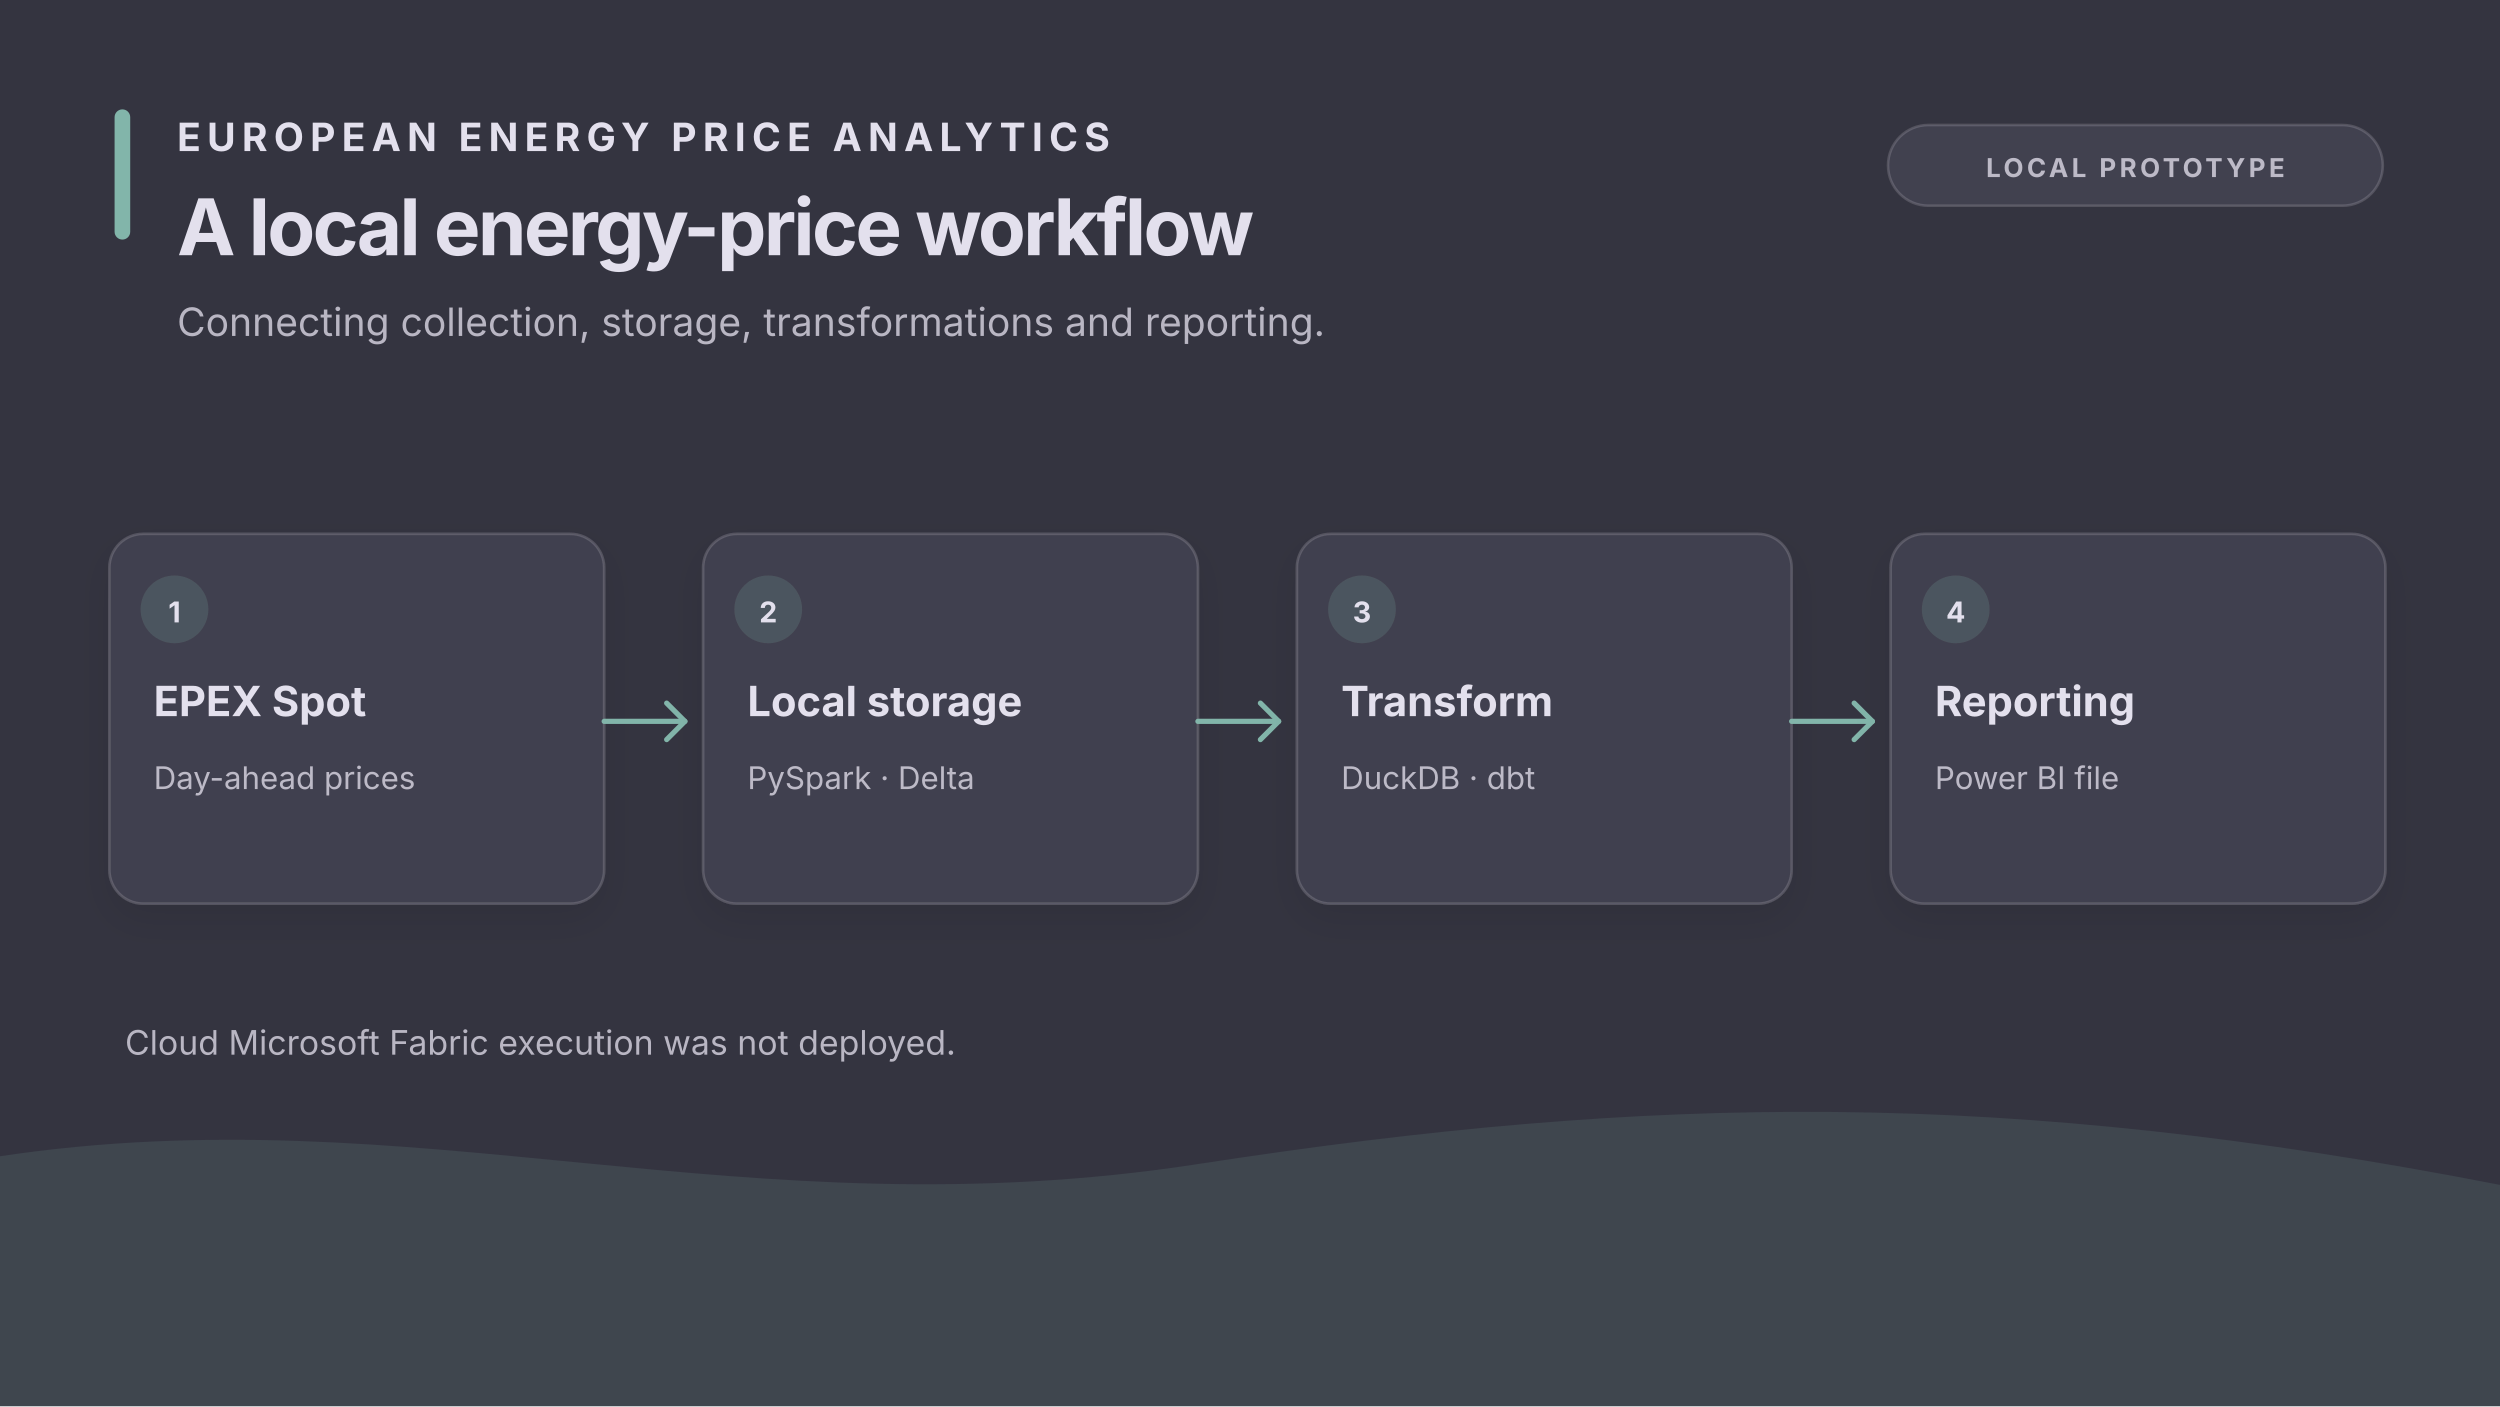
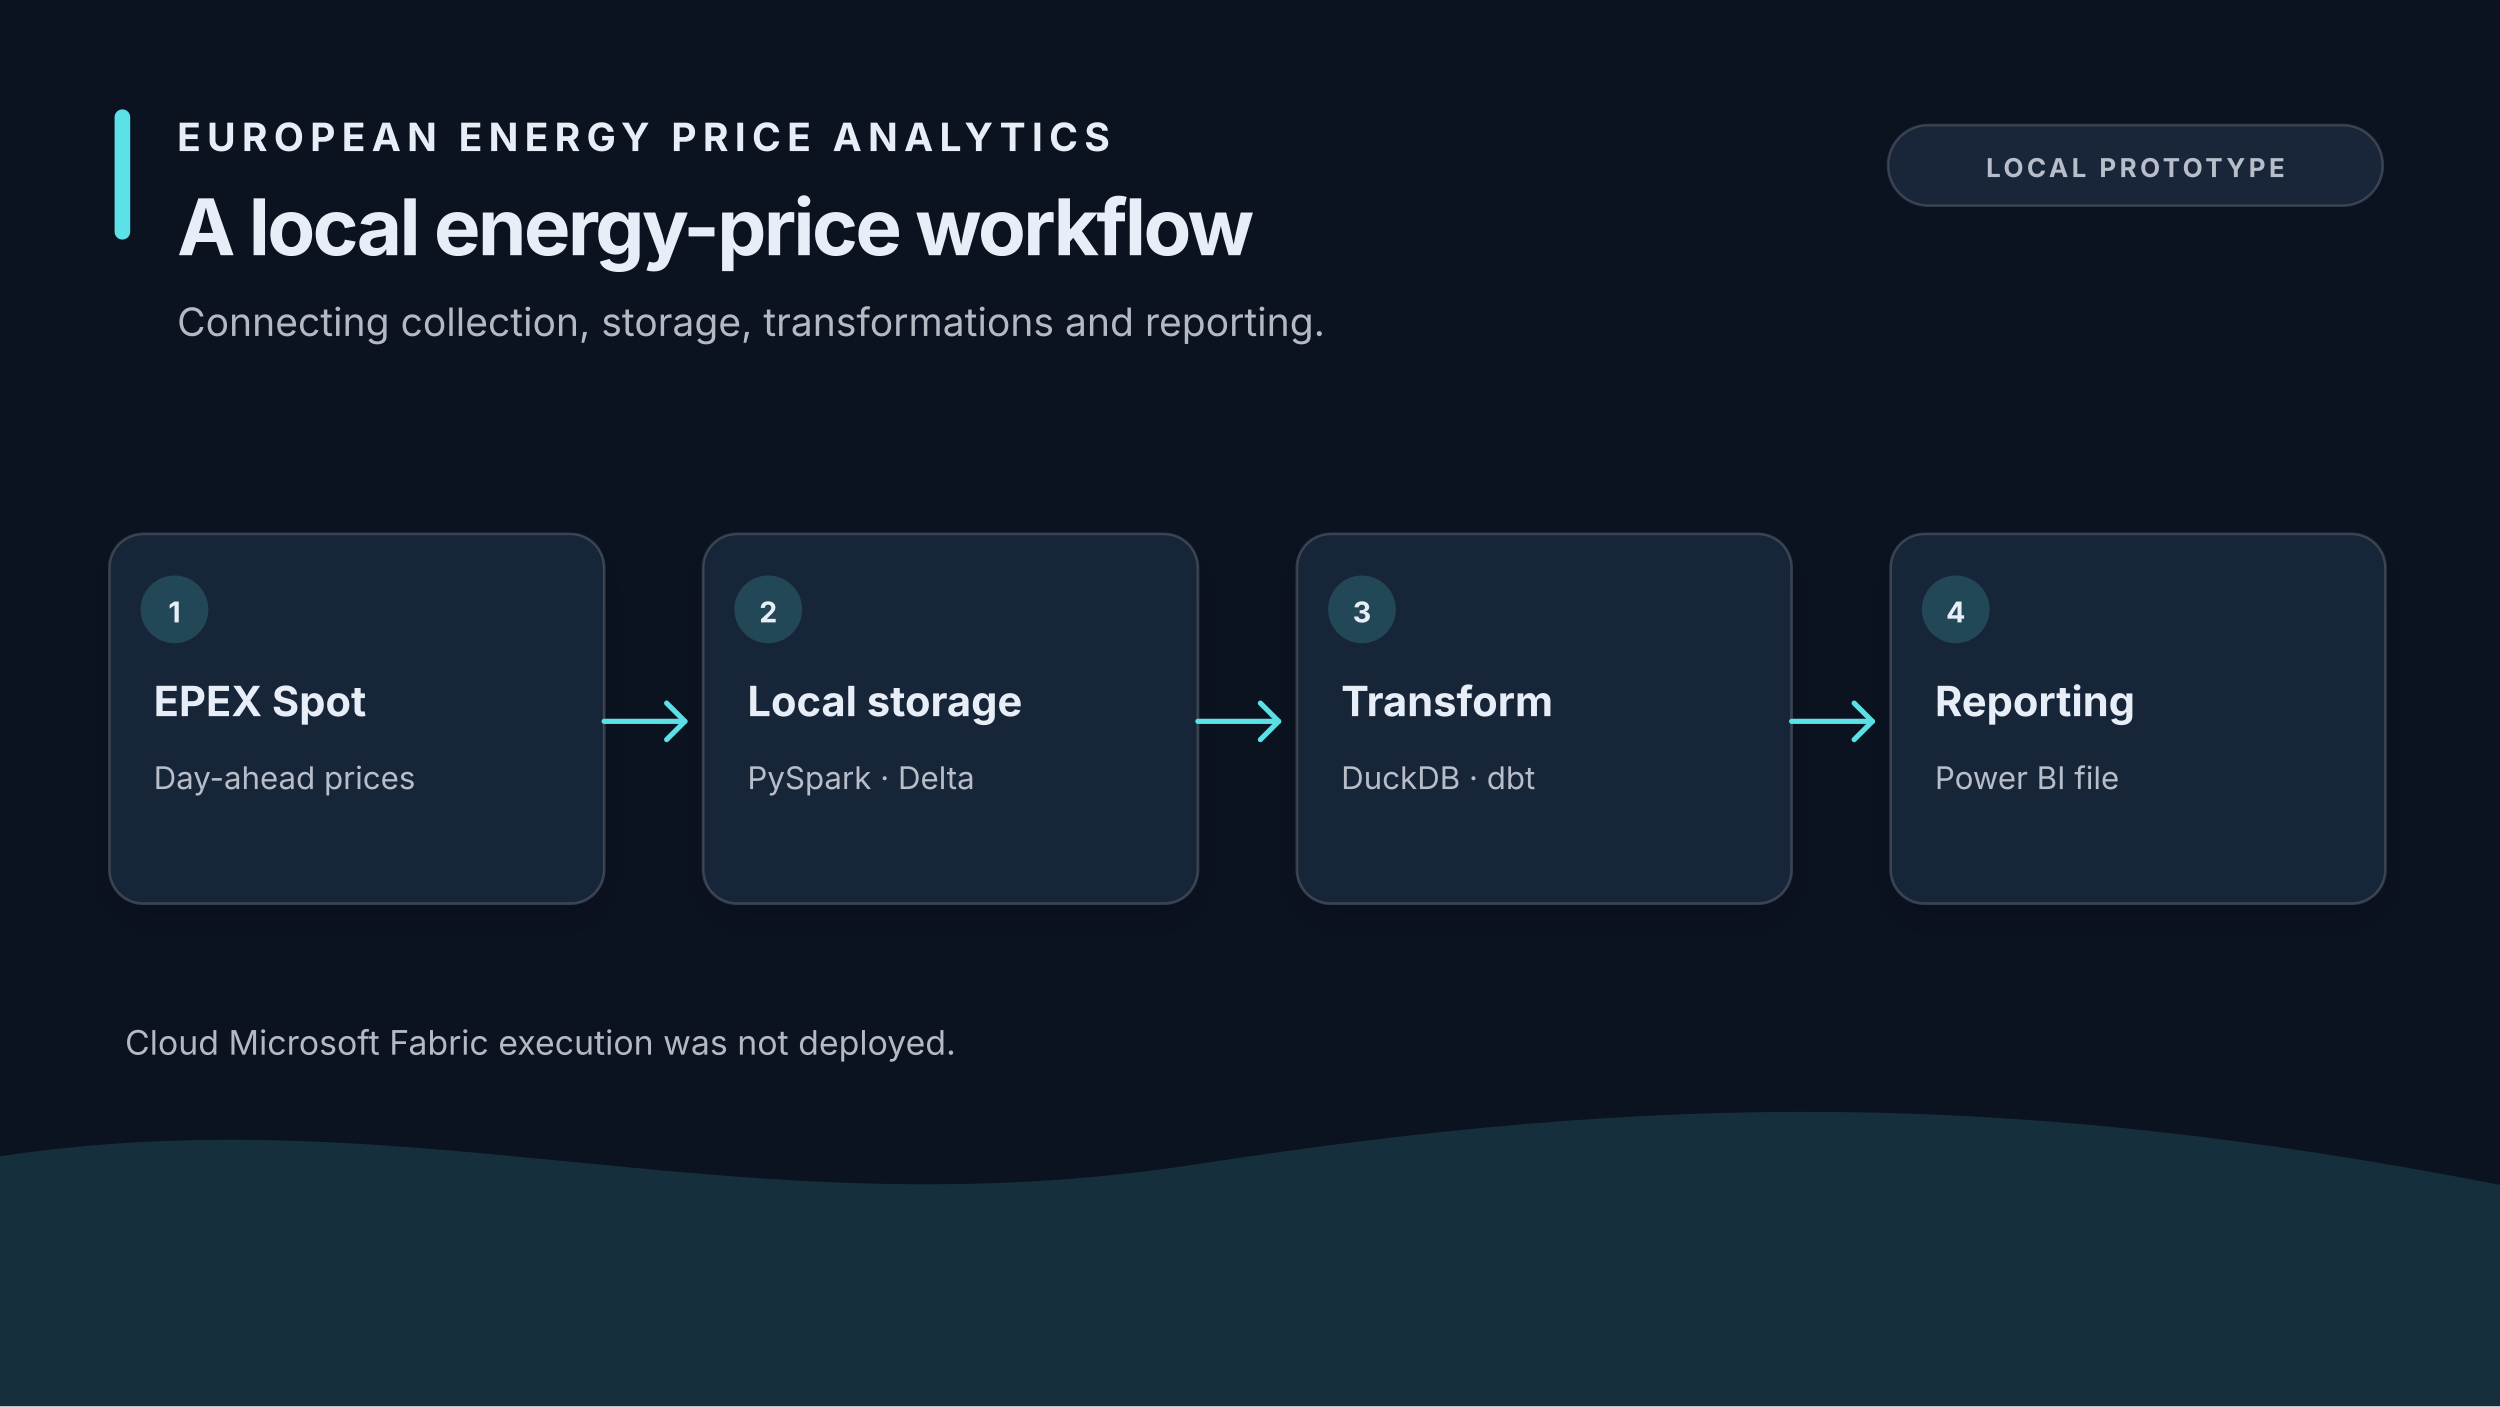
<svg xmlns="http://www.w3.org/2000/svg" width="960" height="540" viewBox="0 0 960 540" role="img">
  <defs>
    <linearGradient id="bg" x1="0" y1="0" x2="1" y2="1">
-       <stop offset="0%" stop-color="#343440" />
-       <stop offset="100%" stop-color="#343440" />
+       <stop offset="0%" stop-color="#0B1220" />
+       <stop offset="100%" stop-color="#0B1220" />
    </linearGradient>
    <filter id="shadow" x="-15%" y="-20%" width="130%" height="145%">
-       <feDropShadow dx="0" dy="6" stdDeviation="7" flood-color="#25252F" flood-opacity="0.08" />
+       <feDropShadow dx="0" dy="6" stdDeviation="7" flood-color="#050A12" flood-opacity="0.08" />
    </filter>
  </defs>
  <rect width="960" height="540" rx="0" fill="url(#bg)" />
-   <path d="M0 444 C160 420 285 474 460 447 S770 418 960 455 L960 540 L0 540 Z" fill="#82B5AA" opacity="0.14" />
-   <rect x="44" y="42" width="6" height="50" rx="3" fill="#82B5AA" />
-   <text x="68" y="58" font-family="Inter, Arial, sans-serif" font-size="15" letter-spacing="2.4" font-weight="700" fill="#E3E0ED">EUROPEAN ENERGY PRICE ANALYTICS</text>
-   <text x="68" y="98" font-family="Inter, Arial, sans-serif" font-size="30" font-weight="700" letter-spacing="-1" fill="#E3E0ED">A local energy-price workflow</text>
-   <text x="68" y="129" font-family="Inter, Arial, sans-serif" font-size="15" fill="#E3E0ED" opacity="0.76">Connecting collection, storage, transformations and reporting.</text>
-   <rect x="725" y="48" width="190" height="31" rx="15.5" fill="#41414F" stroke="#E3E0ED" stroke-opacity="0.18" />
-   <text x="820" y="68" text-anchor="middle" font-family="Inter, Arial, sans-serif" font-size="10" letter-spacing="1.3" font-weight="700" fill="#E3E0ED" opacity="0.76">LOCAL PROTOTYPE</text>
+   <path d="M0 444 C160 420 285 474 460 447 S770 418 960 455 L960 540 L0 540 Z" fill="#5CE1E6" opacity="0.14" />
+   <rect x="44" y="42" width="6" height="50" rx="3" fill="#5CE1E6" />
+   <text x="68" y="58" font-family="Inter, Arial, sans-serif" font-size="15" letter-spacing="2.4" font-weight="700" fill="#E8EEF7">EUROPEAN ENERGY PRICE ANALYTICS</text>
+   <text x="68" y="98" font-family="Inter, Arial, sans-serif" font-size="30" font-weight="700" letter-spacing="-1" fill="#E8EEF7">A local energy-price workflow</text>
+   <text x="68" y="129" font-family="Inter, Arial, sans-serif" font-size="15" fill="#E8EEF7" opacity="0.76">Connecting collection, storage, transformations and reporting.</text>
+   <rect x="725" y="48" width="190" height="31" rx="15.5" fill="#192538" stroke="#E8EEF7" stroke-opacity="0.18" />
+   <text x="820" y="68" text-anchor="middle" font-family="Inter, Arial, sans-serif" font-size="10" letter-spacing="1.3" font-weight="700" fill="#E8EEF7" opacity="0.76">LOCAL PROTOTYPE</text>
  <g filter="url(#shadow)">
-     <rect x="42" y="205" width="190" height="142" rx="13" fill="#41414F" stroke="#E3E0ED" stroke-opacity="0.18" />
-     <circle cx="67" cy="234" r="13" fill="#82B5AA" fill-opacity="0.18" />
-     <text x="67" y="239" text-anchor="middle" font-family="Inter, Arial, sans-serif" font-size="11" font-weight="700" fill="#E3E0ED">1</text>
-     <text x="59" y="275" font-family="Inter, Arial, sans-serif" font-size="16" font-weight="700" fill="#E3E0ED">EPEX Spot</text>
-     <text x="59" y="303" font-family="Inter, Arial, sans-serif" font-size="12" fill="#E3E0ED" opacity="0.76">Day-ahead prices</text>
+     <rect x="42" y="205" width="190" height="142" rx="13" fill="#192538" stroke="#E8EEF7" stroke-opacity="0.18" />
+     <circle cx="67" cy="234" r="13" fill="#5CE1E6" fill-opacity="0.18" />
+     <text x="67" y="239" text-anchor="middle" font-family="Inter, Arial, sans-serif" font-size="11" font-weight="700" fill="#E8EEF7">1</text>
+     <text x="59" y="275" font-family="Inter, Arial, sans-serif" font-size="16" font-weight="700" fill="#E8EEF7">EPEX Spot</text>
+     <text x="59" y="303" font-family="Inter, Arial, sans-serif" font-size="12" fill="#E8EEF7" opacity="0.76">Day-ahead prices</text>
  </g>
-   <path d="M232 277 H263" fill="none" stroke="#82B5AA" stroke-width="2" stroke-linecap="round" />
-   <path d="M256 270 L263 277 L256 284" fill="none" stroke="#82B5AA" stroke-width="2" stroke-linecap="round" stroke-linejoin="round" />
+   <path d="M232 277 H263" fill="none" stroke="#5CE1E6" stroke-width="2" stroke-linecap="round" />
+   <path d="M256 270 L263 277 L256 284" fill="none" stroke="#5CE1E6" stroke-width="2" stroke-linecap="round" stroke-linejoin="round" />
  <g filter="url(#shadow)">
-     <rect x="270" y="205" width="190" height="142" rx="13" fill="#41414F" stroke="#E3E0ED" stroke-opacity="0.18" />
-     <circle cx="295" cy="234" r="13" fill="#82B5AA" fill-opacity="0.18" />
-     <text x="295" y="239" text-anchor="middle" font-family="Inter, Arial, sans-serif" font-size="11" font-weight="700" fill="#E3E0ED">2</text>
-     <text x="287" y="275" font-family="Inter, Arial, sans-serif" font-size="16" font-weight="700" fill="#E3E0ED">Local storage</text>
-     <text x="287" y="303" font-family="Inter, Arial, sans-serif" font-size="12" fill="#E3E0ED" opacity="0.76">PySpark · Delta</text>
+     <rect x="270" y="205" width="190" height="142" rx="13" fill="#192538" stroke="#E8EEF7" stroke-opacity="0.18" />
+     <circle cx="295" cy="234" r="13" fill="#5CE1E6" fill-opacity="0.18" />
+     <text x="295" y="239" text-anchor="middle" font-family="Inter, Arial, sans-serif" font-size="11" font-weight="700" fill="#E8EEF7">2</text>
+     <text x="287" y="275" font-family="Inter, Arial, sans-serif" font-size="16" font-weight="700" fill="#E8EEF7">Local storage</text>
+     <text x="287" y="303" font-family="Inter, Arial, sans-serif" font-size="12" fill="#E8EEF7" opacity="0.76">PySpark · Delta</text>
  </g>
-   <path d="M460 277 H491" fill="none" stroke="#82B5AA" stroke-width="2" stroke-linecap="round" />
-   <path d="M484 270 L491 277 L484 284" fill="none" stroke="#82B5AA" stroke-width="2" stroke-linecap="round" stroke-linejoin="round" />
+   <path d="M460 277 H491" fill="none" stroke="#5CE1E6" stroke-width="2" stroke-linecap="round" />
+   <path d="M484 270 L491 277 L484 284" fill="none" stroke="#5CE1E6" stroke-width="2" stroke-linecap="round" stroke-linejoin="round" />
  <g filter="url(#shadow)">
-     <rect x="498" y="205" width="190" height="142" rx="13" fill="#41414F" stroke="#E3E0ED" stroke-opacity="0.18" />
-     <circle cx="523" cy="234" r="13" fill="#82B5AA" fill-opacity="0.18" />
-     <text x="523" y="239" text-anchor="middle" font-family="Inter, Arial, sans-serif" font-size="11" font-weight="700" fill="#E3E0ED">3</text>
-     <text x="515" y="275" font-family="Inter, Arial, sans-serif" font-size="16" font-weight="700" fill="#E3E0ED">Transform</text>
-     <text x="515" y="303" font-family="Inter, Arial, sans-serif" font-size="12" fill="#E3E0ED" opacity="0.76">DuckDB · dbt</text>
+     <rect x="498" y="205" width="190" height="142" rx="13" fill="#192538" stroke="#E8EEF7" stroke-opacity="0.18" />
+     <circle cx="523" cy="234" r="13" fill="#5CE1E6" fill-opacity="0.18" />
+     <text x="523" y="239" text-anchor="middle" font-family="Inter, Arial, sans-serif" font-size="11" font-weight="700" fill="#E8EEF7">3</text>
+     <text x="515" y="275" font-family="Inter, Arial, sans-serif" font-size="16" font-weight="700" fill="#E8EEF7">Transform</text>
+     <text x="515" y="303" font-family="Inter, Arial, sans-serif" font-size="12" fill="#E8EEF7" opacity="0.76">DuckDB · dbt</text>
  </g>
-   <path d="M688 277 H719" fill="none" stroke="#82B5AA" stroke-width="2" stroke-linecap="round" />
-   <path d="M712 270 L719 277 L712 284" fill="none" stroke="#82B5AA" stroke-width="2" stroke-linecap="round" stroke-linejoin="round" />
+   <path d="M688 277 H719" fill="none" stroke="#5CE1E6" stroke-width="2" stroke-linecap="round" />
+   <path d="M712 270 L719 277 L712 284" fill="none" stroke="#5CE1E6" stroke-width="2" stroke-linecap="round" stroke-linejoin="round" />
  <g filter="url(#shadow)">
-     <rect x="726" y="205" width="190" height="142" rx="13" fill="#41414F" stroke="#E3E0ED" stroke-opacity="0.18" />
-     <circle cx="751" cy="234" r="13" fill="#82B5AA" fill-opacity="0.18" />
-     <text x="751" y="239" text-anchor="middle" font-family="Inter, Arial, sans-serif" font-size="11" font-weight="700" fill="#E3E0ED">4</text>
-     <text x="743" y="275" font-family="Inter, Arial, sans-serif" font-size="16" font-weight="700" fill="#E3E0ED">Reporting</text>
-     <text x="743" y="303" font-family="Inter, Arial, sans-serif" font-size="12" fill="#E3E0ED" opacity="0.76">Power BI file</text>
+     <rect x="726" y="205" width="190" height="142" rx="13" fill="#192538" stroke="#E8EEF7" stroke-opacity="0.18" />
+     <circle cx="751" cy="234" r="13" fill="#5CE1E6" fill-opacity="0.18" />
+     <text x="751" y="239" text-anchor="middle" font-family="Inter, Arial, sans-serif" font-size="11" font-weight="700" fill="#E8EEF7">4</text>
+     <text x="743" y="275" font-family="Inter, Arial, sans-serif" font-size="16" font-weight="700" fill="#E8EEF7">Reporting</text>
+     <text x="743" y="303" font-family="Inter, Arial, sans-serif" font-size="12" fill="#E8EEF7" opacity="0.76">Power BI file</text>
  </g>
-   <text x="48" y="405" font-family="Inter, Arial, sans-serif" font-size="13" fill="#E3E0ED" opacity="0.76">Cloud Microsoft Fabric execution was not deployed.</text>
+   <text x="48" y="405" font-family="Inter, Arial, sans-serif" font-size="13" fill="#E8EEF7" opacity="0.76">Cloud Microsoft Fabric execution was not deployed.</text>
</svg>
